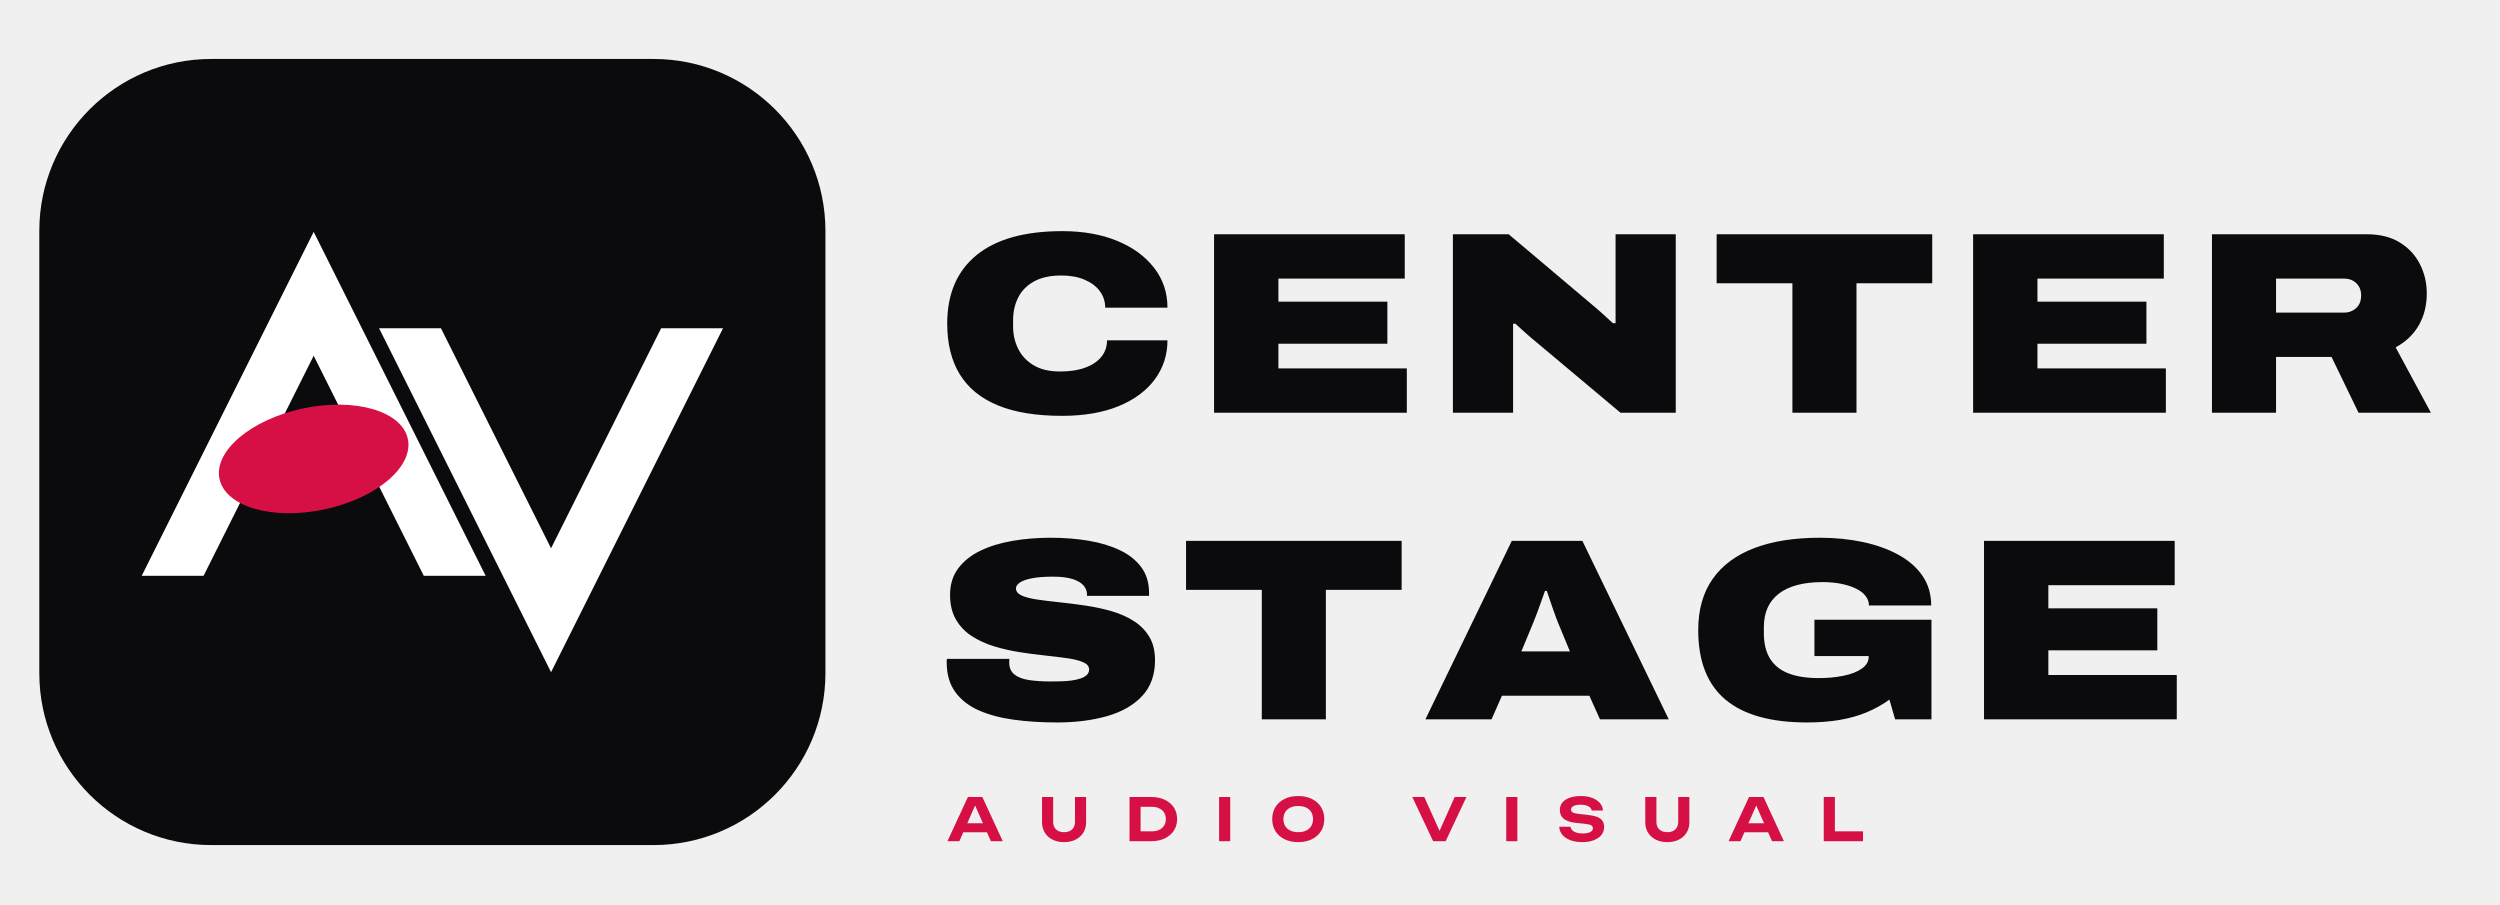
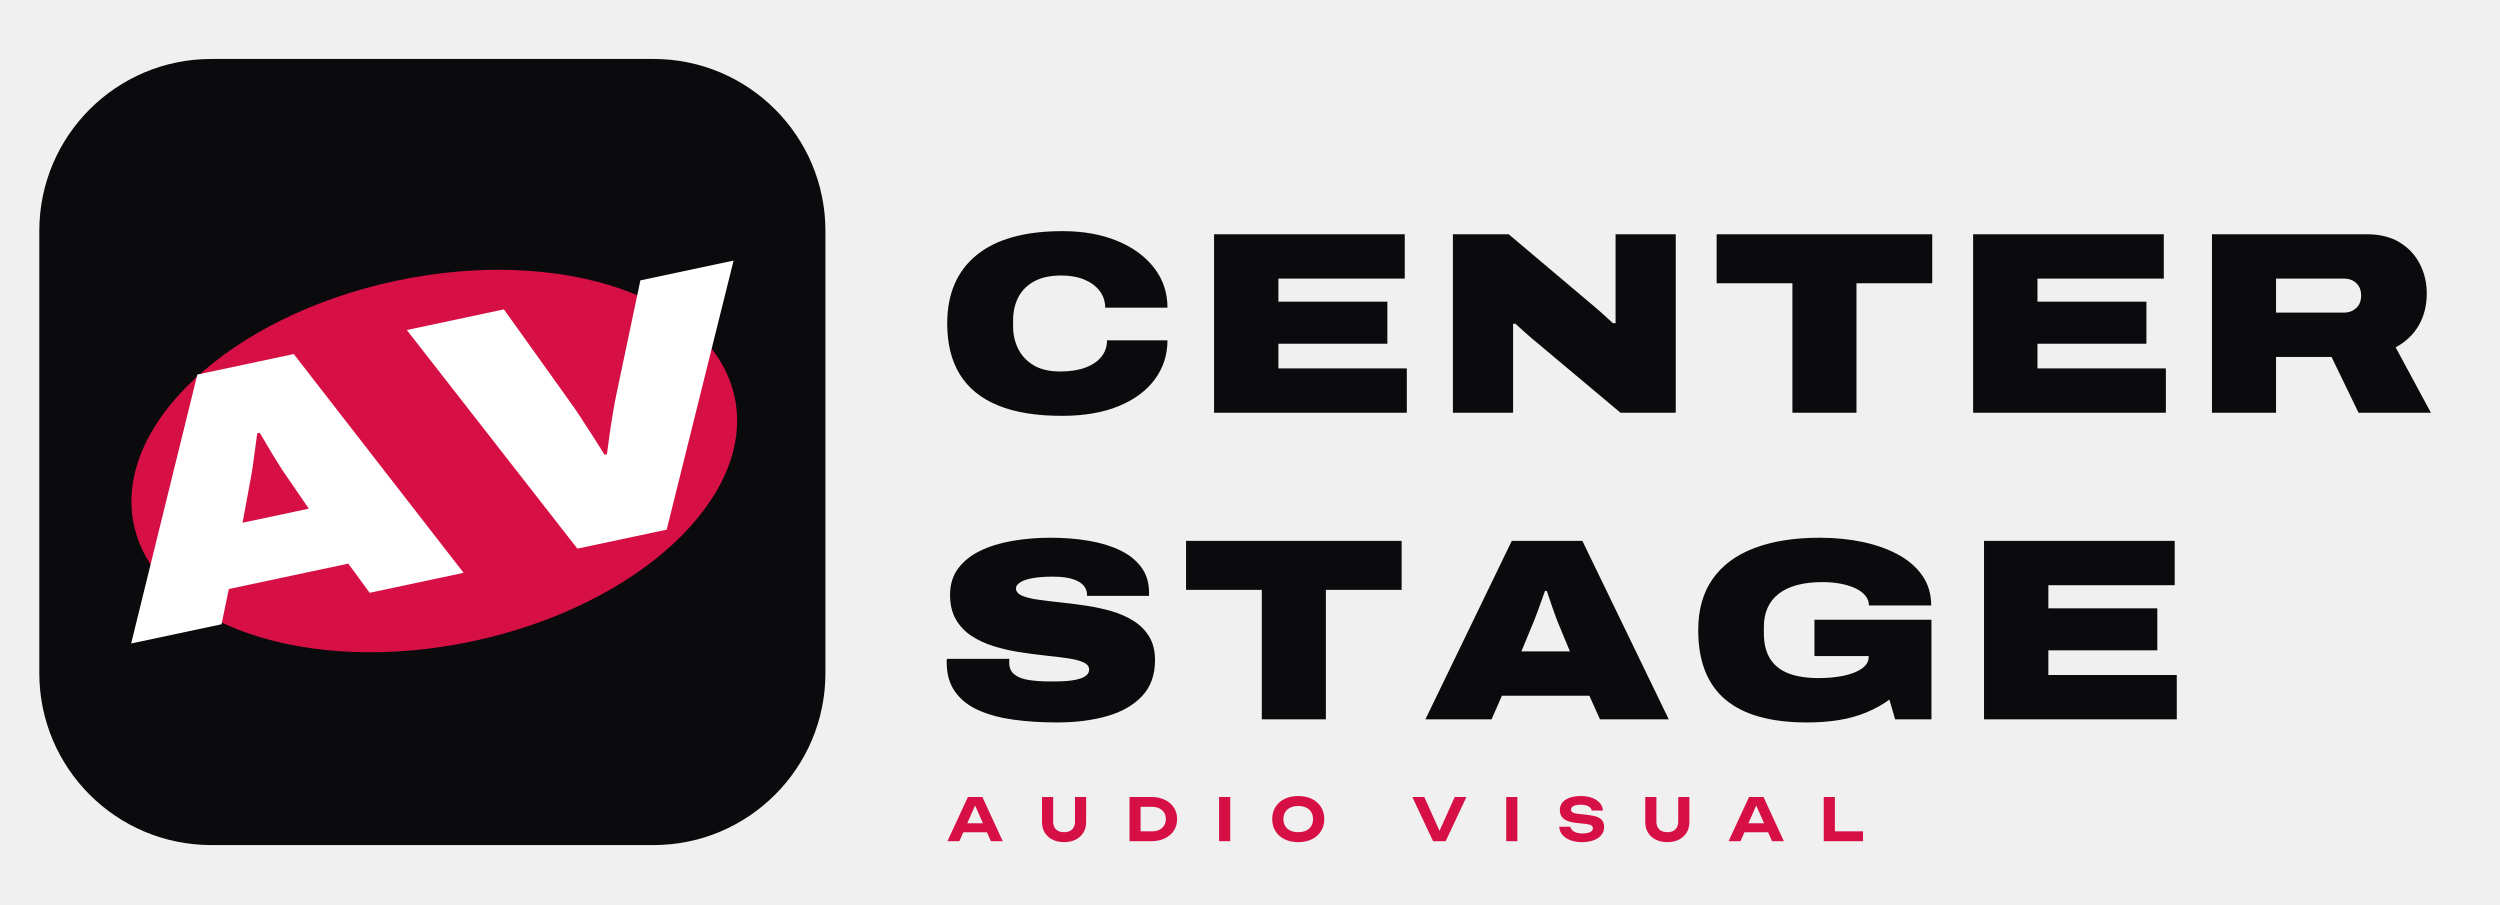
<svg xmlns="http://www.w3.org/2000/svg" viewBox="0 0 636 230" width="636" height="230">
  <defs />
  <g transform="translate(10 15) scale(0.3906)">
    <rect width="512" height="512" rx="112" fill="#0B0A0D" />
-     <path d="M178.7 112.6 L290.7 336.6 L250.4 336.6 L178.7 193.3 L107.0 336.6 L66.7 336.6Z" fill="#FFFFFF" />
-     <ellipse cx="178.7" cy="260.5" rx="62.7" ry="33.6" transform="rotate(-12 178.7 260.5)" fill="#D61045" />
-     <path d="M221.3 175.4 L261.6 175.4 L333.3 318.7 L405.0 175.4 L445.3 175.4 L333.3 399.4Z" fill="#FFFFFF" />
+     <path d="M56.0 262.0a200.0 120.0 0 1 0 400.0 0a200.0 120.0 0 1 0 -400.0 0Z" fill="#D61045" transform="rotate(-12 256 256)" />
+     <path d="M38.172 337.184 116.76 174.816H180.952L259.54 337.184H197.0L187.324 315.708H107.792L98.352 337.184ZM125.492 275.352H169.624L158.296 247.976Q157.588 246.088 156.408 242.902Q155.228 239.716 153.812 235.704Q152.396 231.692 151.098 227.68Q149.8 223.668 148.62 220.364H146.968Q145.552 224.376 143.664 229.568Q141.776 234.76 140.006 239.716Q138.236 244.672 136.82 247.976Z M335.296 337.184 256.236 174.816H320.9L350.636 243.02Q352.288 246.56 354.884 253.286Q357.48 260.012 360.312 267.446Q363.144 274.88 365.268 281.016H366.92Q368.808 275.588 371.404 268.508Q374.0 261.428 376.714 254.584Q379.428 247.74 381.552 243.02L411.76 174.816H473.828L394.768 337.184Z" fill="#FFFFFF" transform="rotate(-12 256 256)" />
  </g>
  <path d="M270.142 105.792Q260.308 105.792 253.84 103.119Q247.372 100.446 244.171 95.232Q240.97 90.018 240.97 82.296Q240.97 71.01 248.428 64.905Q255.886 58.8 270.274 58.8Q278.194 58.8 284.2 61.275Q290.206 63.75 293.605 68.139Q297.004 72.528 297.004 78.27H281.164Q281.164 75.894 279.778 74.046Q278.392 72.198 275.884 71.142Q273.376 70.086 270.01 70.086Q265.786 70.086 263.047 71.604Q260.308 73.122 259.021 75.696Q257.734 78.27 257.734 81.438V83.088Q257.734 86.124 259.021 88.731Q260.308 91.338 262.948 92.922Q265.588 94.506 269.68 94.506Q273.442 94.506 276.115 93.516Q278.788 92.526 280.207 90.744Q281.626 88.962 281.626 86.586H297.004Q297.004 92.13 293.803 96.486Q290.602 100.842 284.596 103.317Q278.59 105.792 270.142 105.792Z M308.858 105.0V59.592H357.368V70.878H325.226V76.752H352.946V87.444H325.226V93.714H357.896V105.0Z M369.618 105.0V59.592H383.808L406.248 78.534Q406.644 78.864 407.37 79.524Q408.096 80.184 408.888 80.91Q409.68 81.636 410.34 82.23H411Q411 81.306 411 79.755Q411 78.204 411 76.752V59.592H426.312V105.0H412.254L390.936 87.114Q389.55 85.992 387.999 84.606Q386.448 83.22 385.524 82.362H384.93Q384.93 83.286 384.93 84.969Q384.93 86.652 384.93 88.368V105.0Z M455.986 105.0V72.066H436.714V59.592H491.56V72.066H472.288V105.0Z M501.962 105.0V59.592H550.472V70.878H518.33V76.752H546.05V87.444H518.33V93.714H551.0V105.0Z M562.722 105.0V59.592H602.058Q607.14 59.592 610.539 61.704Q613.938 63.816 615.654 67.248Q617.37 70.68 617.37 74.64Q617.37 79.194 615.357 82.725Q613.344 86.256 609.45 88.368L618.426 105.0H600.012L593.148 90.81H579.024V105.0ZM579.024 79.524H596.316Q598.164 79.524 599.418 78.369Q600.672 77.214 600.672 75.168Q600.672 73.782 600.078 72.825Q599.484 71.868 598.527 71.373Q597.57 70.878 596.316 70.878H579.024Z" fill="#0B0A0D" />
  <path d="M268.888 183.792Q263.014 183.792 257.932 183.099Q252.85 182.406 249.022 180.723Q245.194 179.04 243.016 176.037Q240.838 173.034 240.838 168.48Q240.838 168.348 240.838 168.117Q240.838 167.886 240.904 167.622H256.81Q256.744 167.886 256.744 168.117Q256.744 168.348 256.744 168.546Q256.744 170.526 258.064 171.582Q259.384 172.638 261.76 173.001Q264.136 173.364 267.238 173.364Q268.492 173.364 269.845 173.331Q271.198 173.298 272.485 173.133Q273.772 172.968 274.795 172.638Q275.818 172.308 276.445 171.747Q277.072 171.186 277.072 170.328Q277.072 169.14 275.587 168.48Q274.102 167.82 271.561 167.457Q269.02 167.094 265.885 166.764Q262.75 166.434 259.384 165.906Q256.018 165.378 252.883 164.421Q249.748 163.464 247.207 161.814Q244.666 160.164 243.181 157.59Q241.696 155.016 241.696 151.32Q241.696 147.36 243.775 144.588Q245.854 141.816 249.418 140.1Q252.982 138.384 257.602 137.592Q262.222 136.8 267.238 136.8Q272.386 136.8 276.907 137.559Q281.428 138.318 284.893 139.968Q288.358 141.618 290.338 144.291Q292.318 146.964 292.318 150.792V151.584H276.544V151.32Q276.544 150.0 275.686 148.977Q274.828 147.954 272.914 147.327Q271.0 146.7 267.898 146.7Q264.73 146.7 262.618 147.096Q260.506 147.492 259.483 148.185Q258.46 148.878 258.46 149.67Q258.46 150.858 259.945 151.518Q261.43 152.178 263.971 152.541Q266.512 152.904 269.647 153.234Q272.782 153.564 276.148 154.059Q279.514 154.554 282.649 155.445Q285.784 156.336 288.325 157.92Q290.866 159.504 292.351 161.946Q293.836 164.388 293.836 167.952Q293.836 173.562 290.569 177.06Q287.302 180.558 281.659 182.175Q276.016 183.792 268.888 183.792Z M321.002 183.0V150.066H301.73V137.592H356.576V150.066H337.304V183.0Z M362.622 183.0 384.6 137.592H402.552L424.53 183.0H407.04L404.334 176.994H382.092L379.452 183.0ZM387.042 165.708H399.384L396.216 158.052Q396.018 157.524 395.688 156.633Q395.358 155.742 394.962 154.62Q394.566 153.498 394.203 152.376Q393.84 151.254 393.51 150.33H393.048Q392.652 151.452 392.124 152.904Q391.596 154.356 391.101 155.742Q390.606 157.128 390.21 158.052Z M459.682 183.792Q445.888 183.792 438.958 177.984Q432.028 172.176 432.028 160.296Q432.028 152.508 435.691 147.294Q439.354 142.08 446.284 139.44Q453.214 136.8 462.982 136.8Q468.79 136.8 473.905 137.889Q479.02 138.978 482.947 141.123Q486.874 143.268 489.085 146.502Q491.296 149.736 491.296 154.026H475.456Q475.456 152.64 474.532 151.518Q473.608 150.396 471.958 149.637Q470.308 148.878 468.196 148.482Q466.084 148.086 463.708 148.086Q459.946 148.086 457.141 148.845Q454.336 149.604 452.455 151.089Q450.574 152.574 449.65 154.686Q448.726 156.798 448.726 159.504V161.088Q448.726 164.982 450.277 167.523Q451.828 170.064 454.93 171.285Q458.032 172.506 462.718 172.506Q466.084 172.506 468.988 171.912Q471.892 171.318 473.641 170.097Q475.39 168.876 475.39 167.16V166.896H461.596V157.656H491.362V183.0H482.122L480.67 177.984Q478.03 179.898 474.862 181.218Q471.694 182.538 467.932 183.165Q464.17 183.792 459.682 183.792Z M504.734 183.0V137.592H553.244V148.878H521.102V154.752H548.822V165.444H521.102V171.714H553.772V183.0Z" fill="#0B0A0D" />
  <path d="M244.12 211.735V209.44H251.89V211.735ZM249.91 202.75 255.1 214.0H252.085L247.63 203.935H248.5L244.06 214.0H241.03L246.235 202.75Z M267.925 209.02Q267.925 209.845 268.247 210.452Q268.57 211.06 269.185 211.382Q269.8 211.705 270.7 211.705Q271.6 211.705 272.215 211.382Q272.83 211.06 273.152 210.452Q273.475 209.845 273.475 209.02V202.75H276.31V209.155Q276.31 210.685 275.605 211.825Q274.9 212.965 273.64 213.603Q272.38 214.24 270.7 214.24Q269.02 214.24 267.76 213.603Q266.5 212.965 265.795 211.825Q265.09 210.685 265.09 209.155V202.75H267.925Z M292.84 202.75Q294.82 202.75 296.305 203.455Q297.79 204.16 298.623 205.42Q299.455 206.68 299.455 208.375Q299.455 210.055 298.623 211.322Q297.79 212.59 296.305 213.295Q294.82 214.0 292.84 214.0H287.35V202.75ZM290.17 212.845 288.79 211.495H293.05Q294.13 211.495 294.925 211.105Q295.72 210.715 296.155 210.017Q296.59 209.32 296.59 208.375Q296.59 207.415 296.155 206.725Q295.72 206.035 294.925 205.645Q294.13 205.255 293.05 205.255H288.79L290.17 203.905Z M310.135 202.75H312.97V214.0H310.135Z M330.265 214.24Q328.285 214.24 326.793 213.505Q325.3 212.77 324.475 211.45Q323.65 210.13 323.65 208.375Q323.65 206.62 324.475 205.3Q325.3 203.98 326.793 203.245Q328.285 202.51 330.265 202.51Q332.245 202.51 333.738 203.245Q335.23 203.98 336.062 205.3Q336.895 206.62 336.895 208.375Q336.895 210.13 336.062 211.45Q335.23 212.77 333.738 213.505Q332.245 214.24 330.265 214.24ZM330.265 211.705Q331.435 211.705 332.275 211.308Q333.115 210.91 333.572 210.16Q334.03 209.41 334.03 208.375Q334.03 207.34 333.572 206.59Q333.115 205.84 332.275 205.442Q331.435 205.045 330.265 205.045Q329.11 205.045 328.27 205.442Q327.43 205.84 326.965 206.59Q326.5 207.34 326.5 208.375Q326.5 209.41 326.965 210.16Q327.43 210.91 328.27 211.308Q329.11 211.705 330.265 211.705Z  M366.835 212.74H365.605L370.075 202.75H373.06L367.78 214.0H364.585L359.29 202.75H362.335Z M383.185 202.75H386.02V214.0H383.185Z M396.67 210.325H399.535Q399.61 210.835 400.0 211.225Q400.39 211.615 401.043 211.825Q401.695 212.035 402.565 212.035Q403.81 212.035 404.523 211.69Q405.235 211.345 405.235 210.715Q405.235 210.235 404.822 209.973Q404.41 209.71 403.285 209.59L401.11 209.365Q398.845 209.14 397.832 208.315Q396.82 207.49 396.82 206.065Q396.82 204.94 397.488 204.145Q398.155 203.35 399.363 202.93Q400.57 202.51 402.19 202.51Q403.795 202.51 405.025 202.975Q406.255 203.44 406.99 204.265Q407.725 205.09 407.785 206.2H404.92Q404.86 205.735 404.508 205.413Q404.155 205.09 403.562 204.903Q402.97 204.715 402.145 204.715Q401.005 204.715 400.337 205.038Q399.67 205.36 399.67 205.96Q399.67 206.41 400.067 206.665Q400.465 206.92 401.485 207.04L403.78 207.295Q405.355 207.46 406.3 207.82Q407.245 208.18 407.665 208.81Q408.085 209.44 408.085 210.4Q408.085 211.555 407.388 212.418Q406.69 213.28 405.438 213.76Q404.185 214.24 402.52 214.24Q400.795 214.24 399.498 213.745Q398.2 213.25 397.457 212.373Q396.715 211.495 396.67 210.325Z M421.39 209.02Q421.39 209.845 421.712 210.452Q422.035 211.06 422.65 211.382Q423.265 211.705 424.165 211.705Q425.065 211.705 425.68 211.382Q426.295 211.06 426.618 210.452Q426.94 209.845 426.94 209.02V202.75H429.775V209.155Q429.775 210.685 429.07 211.825Q428.365 212.965 427.105 213.603Q425.845 214.24 424.165 214.24Q422.485 214.24 421.225 213.603Q419.965 212.965 419.26 211.825Q418.555 210.685 418.555 209.155V202.75H421.39Z M442.84 211.735V209.44H450.61V211.735ZM448.63 202.75 453.82 214.0H450.805L446.35 203.935H447.22L442.78 214.0H439.75L444.955 202.75Z M466.795 202.75V212.74L465.52 211.495H473.95V214.0H463.96V202.75Z" fill="#D61045" />
</svg>
